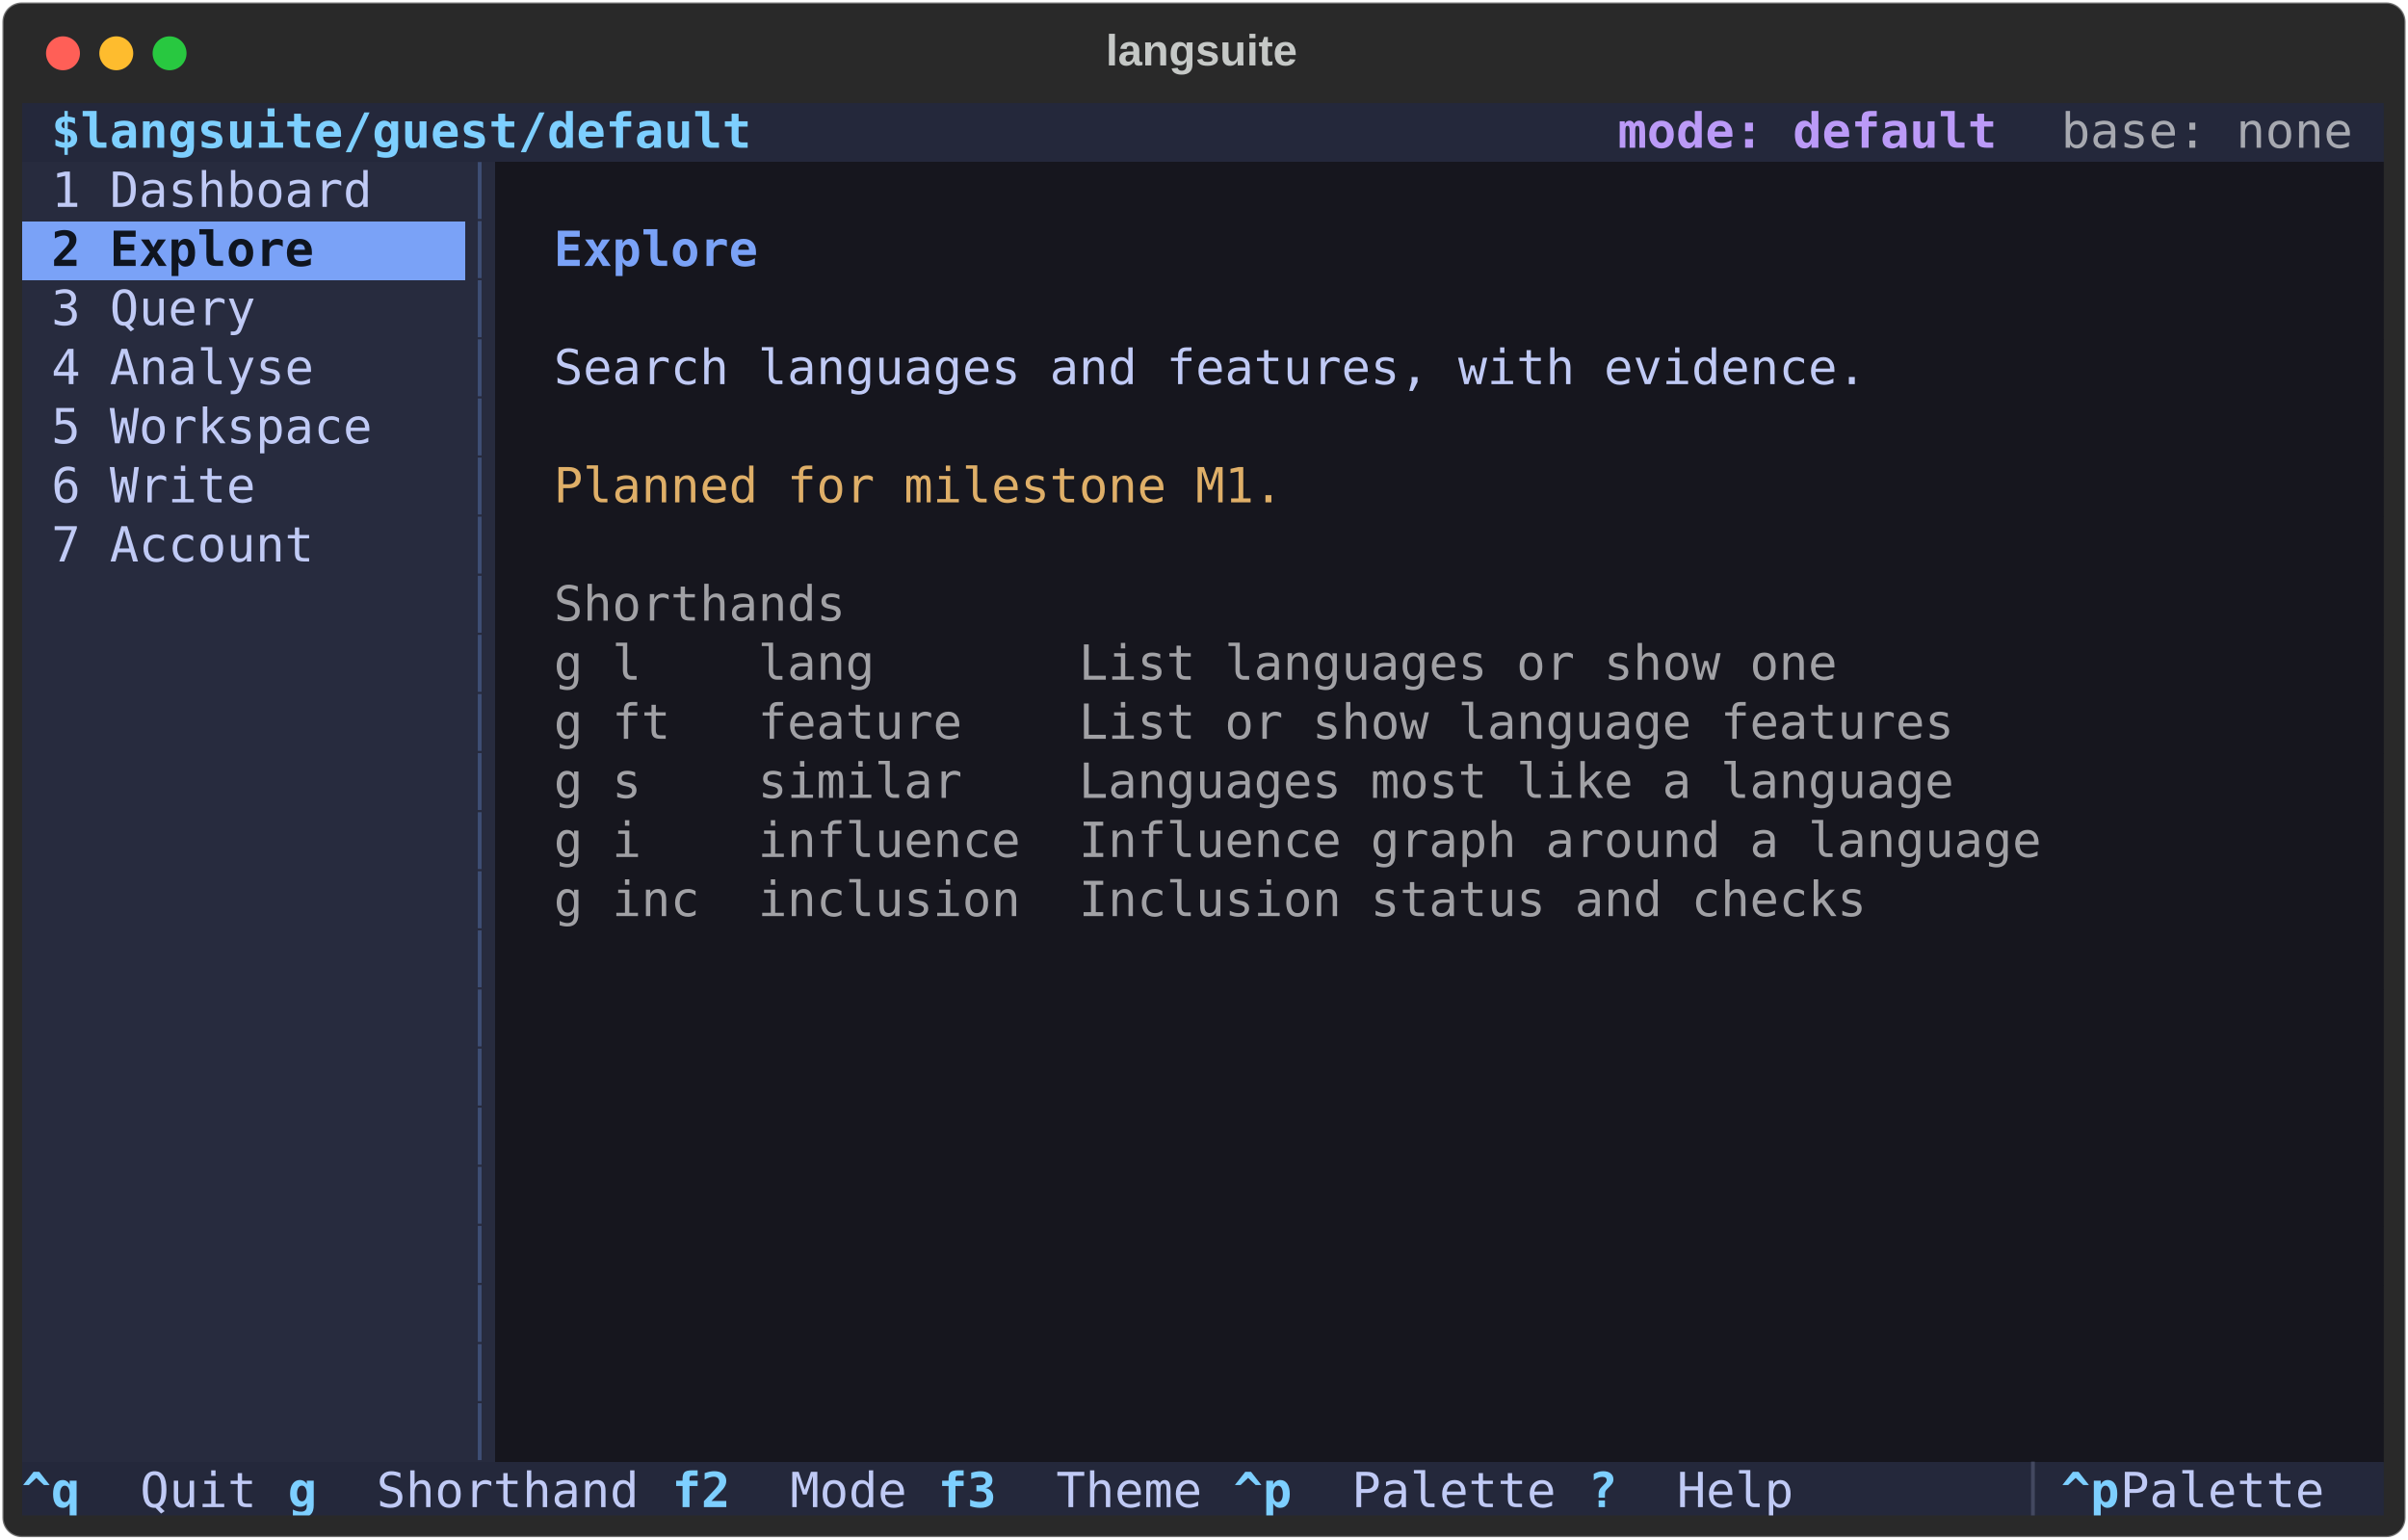
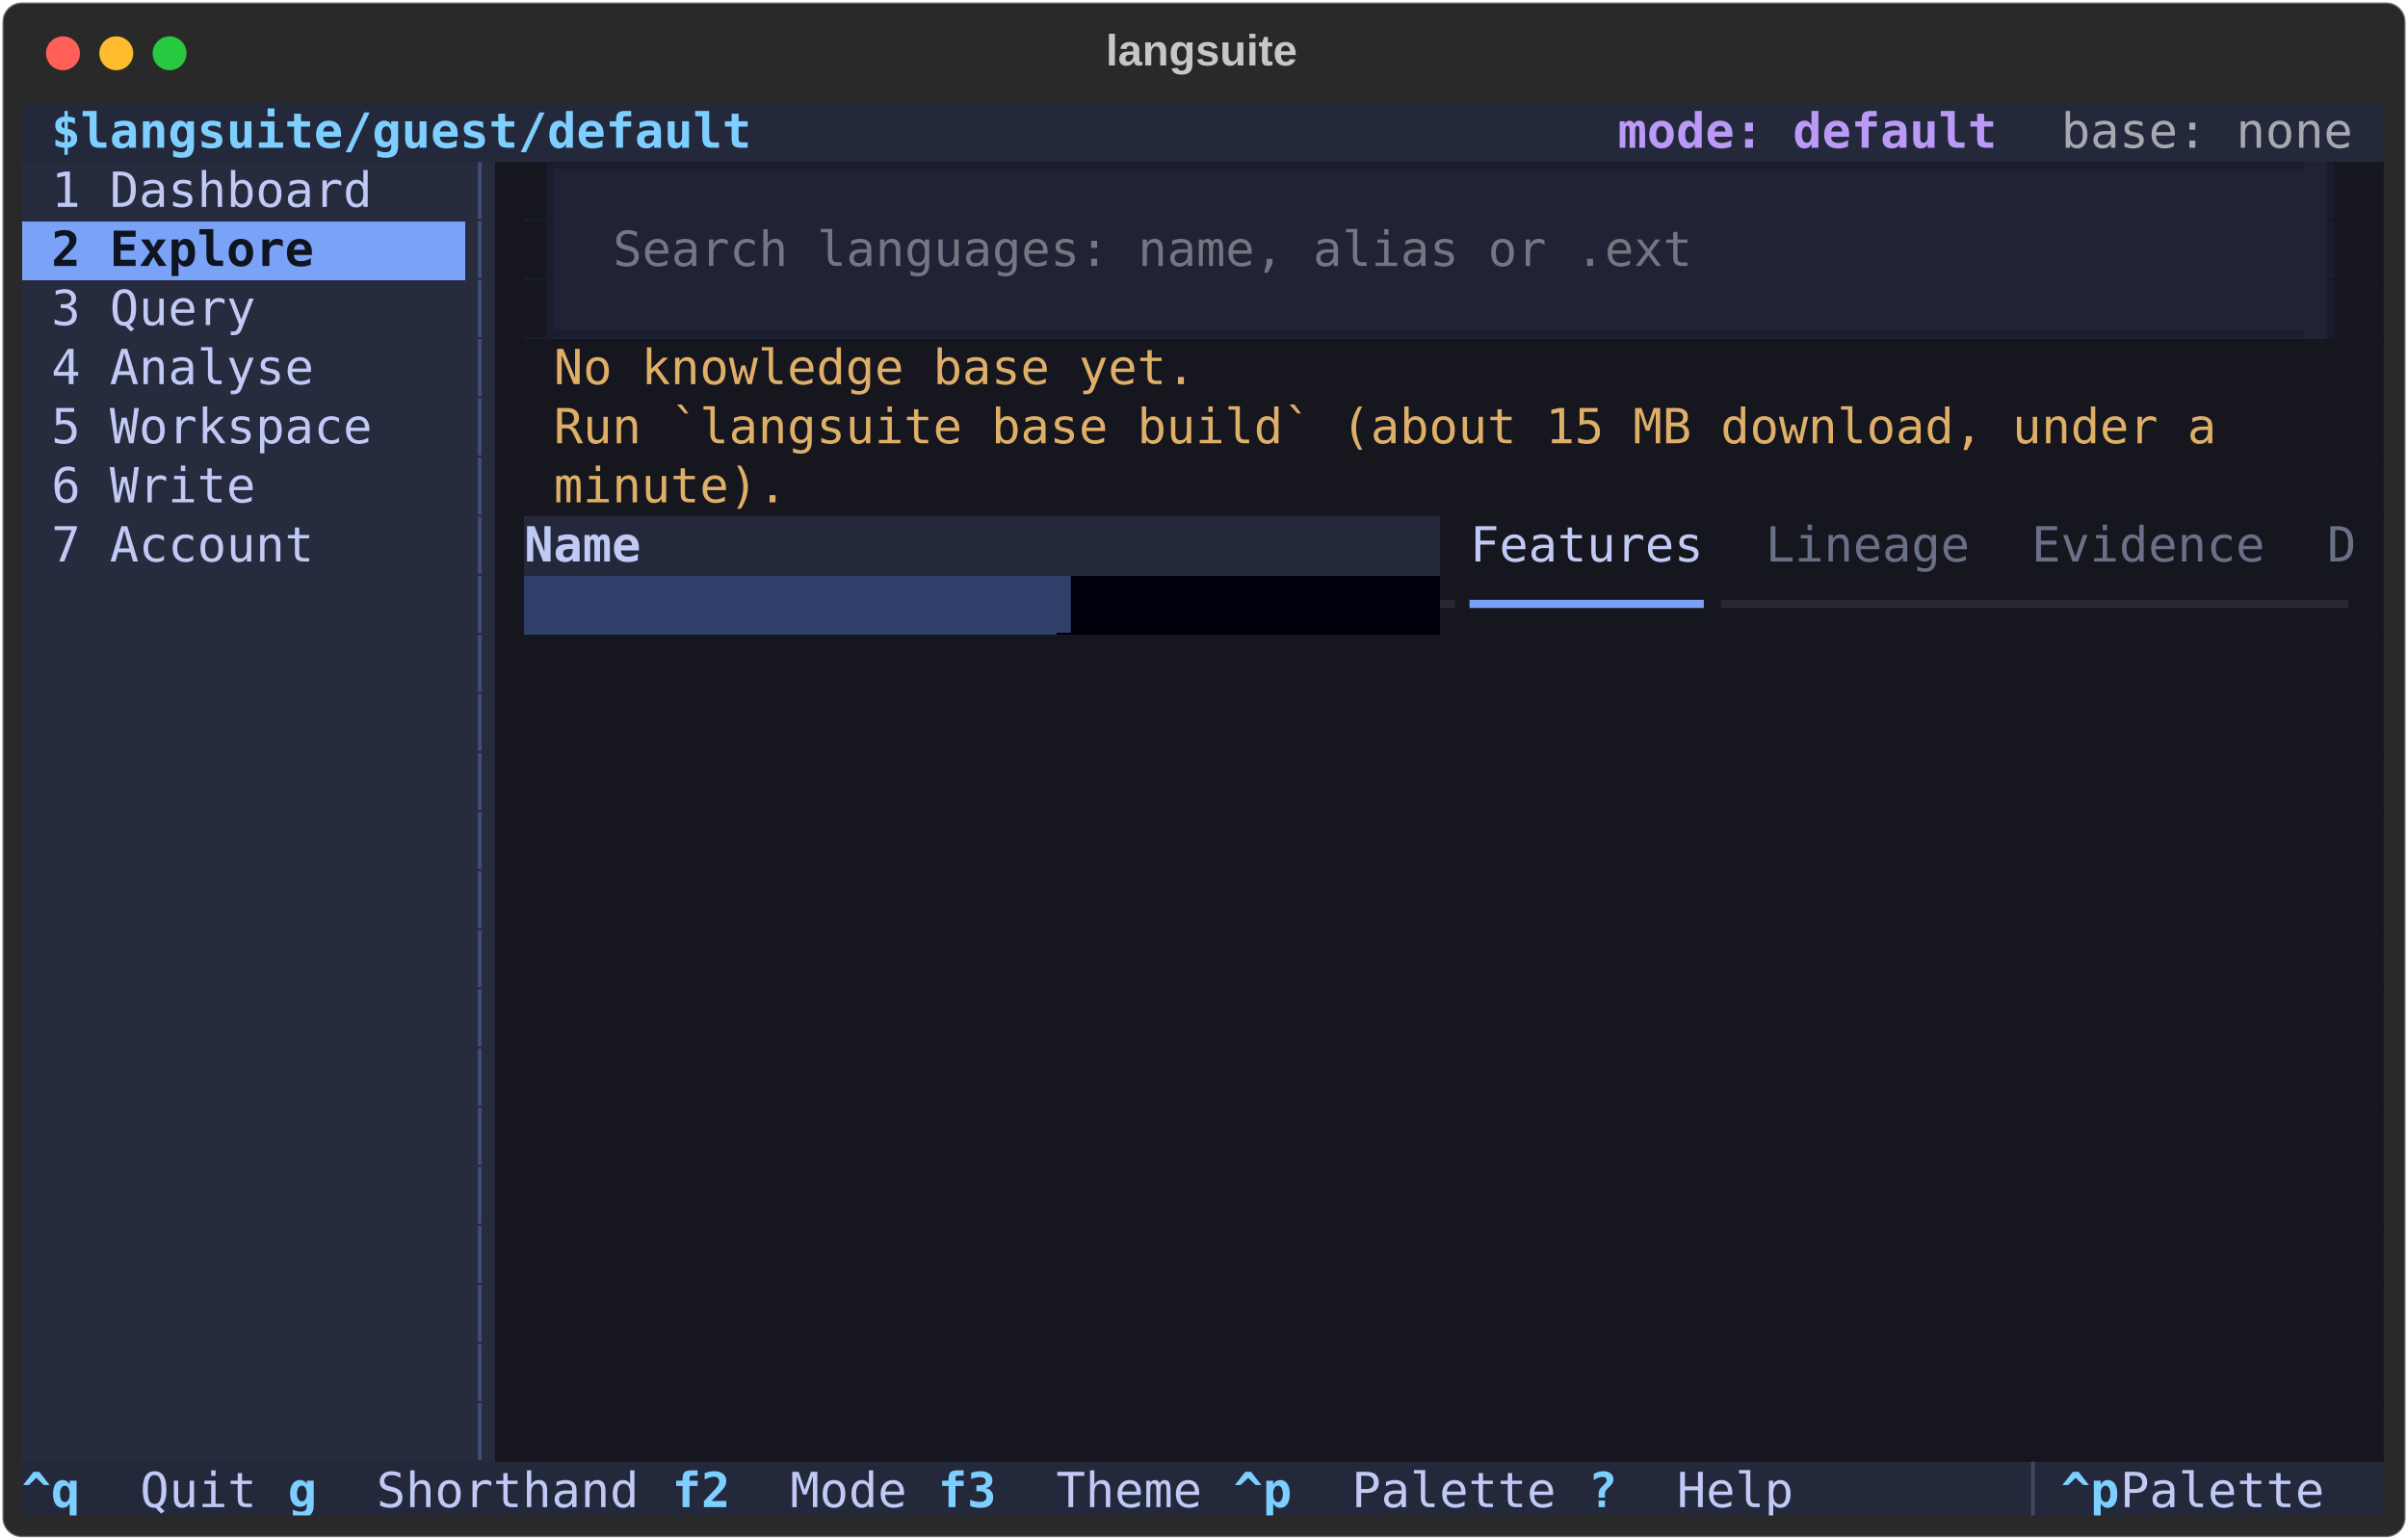
<svg xmlns="http://www.w3.org/2000/svg" class="rich-terminal" viewBox="0 0 994 635.6">
  <style>

    @font-face {
        font-family: "Fira Code";
        src: local("FiraCode-Regular"),
                url("https://cdnjs.cloudflare.com/ajax/libs/firacode/6.2.0/woff2/FiraCode-Regular.woff2") format("woff2"),
                url("https://cdnjs.cloudflare.com/ajax/libs/firacode/6.2.0/woff/FiraCode-Regular.woff") format("woff");
        font-style: normal;
        font-weight: 400;
    }
    @font-face {
        font-family: "Fira Code";
        src: local("FiraCode-Bold"),
                url("https://cdnjs.cloudflare.com/ajax/libs/firacode/6.2.0/woff2/FiraCode-Bold.woff2") format("woff2"),
                url("https://cdnjs.cloudflare.com/ajax/libs/firacode/6.2.0/woff/FiraCode-Bold.woff") format("woff");
        font-style: bold;
        font-weight: 700;
    }

    .terminal-matrix {
        font-family: Fira Code, monospace;
        font-size: 20px;
        line-height: 24.4px;
        font-variant-east-asian: full-width;
    }

    .terminal-title {
        font-size: 18px;
        font-weight: bold;
        font-family: arial;
    }

    .terminal-r1 { fill: #c5c8c6 }
.terminal-r2 { fill: #7dcfff;font-weight: bold }
.terminal-r3 { fill: #bb9af7;font-weight: bold }
.terminal-r4 { fill: #a7a9b0 }
.terminal-r5 { fill: #c0caf5 }
.terminal-r6 { fill: #3e4e74 }
- .terminal-r7 { fill: #0f1520;font-weight: bold }
- .terminal-r8 { fill: #7aa2f7;font-weight: bold }
- .terminal-r9 { fill: #dfaf68 }
- .terminal-r10 { fill: #a1a1a5 }
- .terminal-r11 { fill: #434860 }
+ .terminal-r7 { fill: #16161e }
+ .terminal-r8 { fill: #191d2f }
+ .terminal-r9 { fill: #0f1520;font-weight: bold }
+ .terminal-r10 { fill: #747681 }
+ .terminal-r11 { fill: #dfaf68 }
+ .terminal-r12 { fill: #c0caf5;font-weight: bold }
+ .terminal-r13 { fill: #6b7089 }
+ .terminal-r14 { fill: #1f2335 }
+ .terminal-r15 { fill: #30406a }
+ .terminal-r16 { fill: #272833 }
+ .terminal-r17 { fill: #7aa2f7 }
+ .terminal-r18 { fill: #434860 }
    </style>
  <defs>
    <clipPath id="terminal-clip-terminal">
      <rect x="0" y="0" width="975.0" height="584.6" />
    </clipPath>
    <clipPath id="terminal-line-0">
      <rect x="0" y="1.5" width="976" height="24.65" />
    </clipPath>
    <clipPath id="terminal-line-1">
      <rect x="0" y="25.9" width="976" height="24.65" />
    </clipPath>
    <clipPath id="terminal-line-2">
      <rect x="0" y="50.3" width="976" height="24.65" />
    </clipPath>
    <clipPath id="terminal-line-3">
      <rect x="0" y="74.7" width="976" height="24.65" />
    </clipPath>
    <clipPath id="terminal-line-4">
      <rect x="0" y="99.1" width="976" height="24.65" />
    </clipPath>
    <clipPath id="terminal-line-5">
      <rect x="0" y="123.5" width="976" height="24.65" />
    </clipPath>
    <clipPath id="terminal-line-6">
      <rect x="0" y="147.9" width="976" height="24.65" />
    </clipPath>
    <clipPath id="terminal-line-7">
      <rect x="0" y="172.3" width="976" height="24.65" />
    </clipPath>
    <clipPath id="terminal-line-8">
      <rect x="0" y="196.7" width="976" height="24.65" />
    </clipPath>
    <clipPath id="terminal-line-9">
      <rect x="0" y="221.1" width="976" height="24.65" />
    </clipPath>
    <clipPath id="terminal-line-10">
      <rect x="0" y="245.5" width="976" height="24.65" />
    </clipPath>
    <clipPath id="terminal-line-11">
      <rect x="0" y="269.9" width="976" height="24.65" />
    </clipPath>
    <clipPath id="terminal-line-12">
      <rect x="0" y="294.3" width="976" height="24.65" />
    </clipPath>
    <clipPath id="terminal-line-13">
      <rect x="0" y="318.7" width="976" height="24.65" />
    </clipPath>
    <clipPath id="terminal-line-14">
      <rect x="0" y="343.1" width="976" height="24.65" />
    </clipPath>
    <clipPath id="terminal-line-15">
      <rect x="0" y="367.5" width="976" height="24.65" />
    </clipPath>
    <clipPath id="terminal-line-16">
      <rect x="0" y="391.9" width="976" height="24.65" />
    </clipPath>
    <clipPath id="terminal-line-17">
      <rect x="0" y="416.3" width="976" height="24.65" />
    </clipPath>
    <clipPath id="terminal-line-18">
      <rect x="0" y="440.7" width="976" height="24.65" />
    </clipPath>
    <clipPath id="terminal-line-19">
      <rect x="0" y="465.1" width="976" height="24.65" />
    </clipPath>
    <clipPath id="terminal-line-20">
      <rect x="0" y="489.5" width="976" height="24.65" />
    </clipPath>
    <clipPath id="terminal-line-21">
      <rect x="0" y="513.9" width="976" height="24.65" />
    </clipPath>
    <clipPath id="terminal-line-22">
      <rect x="0" y="538.3" width="976" height="24.65" />
    </clipPath>
  </defs>
  <rect fill="#292929" stroke="rgba(255,255,255,0.35)" stroke-width="1" x="1" y="1" width="992" height="633.6" rx="8" />
  <text class="terminal-title" fill="#c5c8c6" text-anchor="middle" x="496" y="27">langsuite</text>
  <g transform="translate(26,22)">
    <circle cx="0" cy="0" r="7" fill="#ff5f57" />
    <circle cx="22" cy="0" r="7" fill="#febc2e" />
    <circle cx="44" cy="0" r="7" fill="#28c840" />
  </g>
  <g transform="translate(9, 41)" clip-path="url(#terminal-clip-terminal)">
    <rect fill="#24283b" x="0" y="1.5" width="12.2" height="24.65" shape-rendering="crispEdges" />
    <rect fill="#24283b" x="12.2" y="1.5" width="292.8" height="24.65" shape-rendering="crispEdges" />
    <rect fill="#24283b" x="305" y="1.5" width="353.8" height="24.65" shape-rendering="crispEdges" />
    <rect fill="#24283b" x="658.8" y="1.5" width="158.6" height="24.65" shape-rendering="crispEdges" />
    <rect fill="#24283b" x="817.4" y="1.5" width="24.4" height="24.65" shape-rendering="crispEdges" />
    <rect fill="#24283b" x="841.8" y="1.5" width="122" height="24.65" shape-rendering="crispEdges" />
    <rect fill="#24283b" x="963.8" y="1.5" width="12.2" height="24.65" shape-rendering="crispEdges" />
    <rect fill="#272b3e" x="0" y="25.9" width="12.2" height="24.65" shape-rendering="crispEdges" />
    <rect fill="#272b3e" x="12.2" y="25.9" width="134.2" height="24.65" shape-rendering="crispEdges" />
    <rect fill="#272b3e" x="146.4" y="25.9" width="36.6" height="24.65" shape-rendering="crispEdges" />
    <rect fill="#272b3e" x="183" y="25.9" width="12.2" height="24.65" shape-rendering="crispEdges" />
-     <rect fill="#16161e" x="195.2" y="25.9" width="780.8" height="24.65" shape-rendering="crispEdges" />
+     <rect fill="#16161e" x="195.2" y="25.9" width="12.2" height="24.65" shape-rendering="crispEdges" />
+     <rect fill="#191d2f" x="207.4" y="25.9" width="12.2" height="24.65" shape-rendering="crispEdges" />
+     <rect fill="#1f2335" x="219.6" y="25.9" width="732" height="24.65" shape-rendering="crispEdges" />
+     <rect fill="#16161e" x="951.6" y="25.9" width="12.2" height="24.65" shape-rendering="crispEdges" />
+     <rect fill="#16161e" x="963.8" y="25.9" width="12.2" height="24.65" shape-rendering="crispEdges" />
    <rect fill="#7aa2f7" x="0" y="50.3" width="12.2" height="24.65" shape-rendering="crispEdges" />
    <rect fill="#7aa2f7" x="12.2" y="50.3" width="109.8" height="24.65" shape-rendering="crispEdges" />
    <rect fill="#7aa2f7" x="122" y="50.3" width="61" height="24.65" shape-rendering="crispEdges" />
    <rect fill="#272b3e" x="183" y="50.3" width="12.2" height="24.65" shape-rendering="crispEdges" />
-     <rect fill="#16161e" x="195.2" y="50.3" width="24.4" height="24.65" shape-rendering="crispEdges" />
-     <rect fill="#16161e" x="219.6" y="50.3" width="85.4" height="24.65" shape-rendering="crispEdges" />
-     <rect fill="#16161e" x="305" y="50.3" width="671" height="24.65" shape-rendering="crispEdges" />
+     <rect fill="#16161e" x="195.2" y="50.3" width="12.2" height="24.65" shape-rendering="crispEdges" />
+     <rect fill="#191d2f" x="207.4" y="50.3" width="12.2" height="24.65" shape-rendering="crispEdges" />
+     <rect fill="#1f2335" x="219.6" y="50.3" width="24.4" height="24.65" shape-rendering="crispEdges" />
+     <rect fill="#1f2335" x="244" y="50.3" width="451.4" height="24.65" shape-rendering="crispEdges" />
+     <rect fill="#1f2335" x="695.4" y="50.3" width="231.8" height="24.65" shape-rendering="crispEdges" />
+     <rect fill="#1f2335" x="927.2" y="50.3" width="24.4" height="24.65" shape-rendering="crispEdges" />
+     <rect fill="#16161e" x="951.6" y="50.3" width="12.2" height="24.65" shape-rendering="crispEdges" />
+     <rect fill="#16161e" x="963.8" y="50.3" width="12.2" height="24.65" shape-rendering="crispEdges" />
    <rect fill="#272b3e" x="0" y="74.7" width="12.2" height="24.65" shape-rendering="crispEdges" />
    <rect fill="#272b3e" x="12.2" y="74.7" width="85.4" height="24.65" shape-rendering="crispEdges" />
    <rect fill="#272b3e" x="97.6" y="74.7" width="85.4" height="24.65" shape-rendering="crispEdges" />
    <rect fill="#272b3e" x="183" y="74.7" width="12.2" height="24.65" shape-rendering="crispEdges" />
-     <rect fill="#16161e" x="195.2" y="74.7" width="780.8" height="24.65" shape-rendering="crispEdges" />
+     <rect fill="#16161e" x="195.2" y="74.7" width="12.2" height="24.65" shape-rendering="crispEdges" />
+     <rect fill="#191d2f" x="207.4" y="74.7" width="12.2" height="24.65" shape-rendering="crispEdges" />
+     <rect fill="#1f2335" x="219.6" y="74.7" width="732" height="24.65" shape-rendering="crispEdges" />
+     <rect fill="#16161e" x="951.6" y="74.7" width="12.2" height="24.65" shape-rendering="crispEdges" />
+     <rect fill="#16161e" x="963.8" y="74.7" width="12.2" height="24.65" shape-rendering="crispEdges" />
    <rect fill="#272b3e" x="0" y="99.1" width="12.2" height="24.65" shape-rendering="crispEdges" />
    <rect fill="#272b3e" x="12.2" y="99.1" width="109.8" height="24.65" shape-rendering="crispEdges" />
    <rect fill="#272b3e" x="122" y="99.1" width="61" height="24.65" shape-rendering="crispEdges" />
    <rect fill="#272b3e" x="183" y="99.1" width="12.2" height="24.65" shape-rendering="crispEdges" />
    <rect fill="#16161e" x="195.2" y="99.1" width="24.4" height="24.65" shape-rendering="crispEdges" />
-     <rect fill="#16161e" x="219.6" y="99.1" width="549" height="24.65" shape-rendering="crispEdges" />
-     <rect fill="#16161e" x="768.6" y="99.1" width="207.4" height="24.65" shape-rendering="crispEdges" />
+     <rect fill="#16161e" x="219.6" y="99.1" width="268.4" height="24.65" shape-rendering="crispEdges" />
+     <rect fill="#16161e" x="488" y="99.1" width="488" height="24.65" shape-rendering="crispEdges" />
    <rect fill="#272b3e" x="0" y="123.5" width="12.2" height="24.65" shape-rendering="crispEdges" />
    <rect fill="#272b3e" x="12.2" y="123.5" width="134.2" height="24.65" shape-rendering="crispEdges" />
    <rect fill="#272b3e" x="146.4" y="123.5" width="36.6" height="24.65" shape-rendering="crispEdges" />
    <rect fill="#272b3e" x="183" y="123.5" width="12.2" height="24.65" shape-rendering="crispEdges" />
-     <rect fill="#16161e" x="195.2" y="123.5" width="780.8" height="24.65" shape-rendering="crispEdges" />
+     <rect fill="#16161e" x="195.2" y="123.5" width="24.4" height="24.65" shape-rendering="crispEdges" />
+     <rect fill="#16161e" x="219.6" y="123.5" width="695.4" height="24.65" shape-rendering="crispEdges" />
+     <rect fill="#16161e" x="915" y="123.5" width="61" height="24.65" shape-rendering="crispEdges" />
    <rect fill="#272b3e" x="0" y="147.9" width="12.2" height="24.65" shape-rendering="crispEdges" />
    <rect fill="#272b3e" x="12.2" y="147.9" width="85.4" height="24.65" shape-rendering="crispEdges" />
    <rect fill="#272b3e" x="97.6" y="147.9" width="85.4" height="24.65" shape-rendering="crispEdges" />
    <rect fill="#272b3e" x="183" y="147.9" width="12.2" height="24.65" shape-rendering="crispEdges" />
    <rect fill="#16161e" x="195.2" y="147.9" width="24.4" height="24.65" shape-rendering="crispEdges" />
-     <rect fill="#16161e" x="219.6" y="147.9" width="305" height="24.65" shape-rendering="crispEdges" />
-     <rect fill="#16161e" x="524.6" y="147.9" width="451.4" height="24.65" shape-rendering="crispEdges" />
+     <rect fill="#16161e" x="219.6" y="147.9" width="97.6" height="24.65" shape-rendering="crispEdges" />
+     <rect fill="#16161e" x="317.2" y="147.9" width="658.8" height="24.65" shape-rendering="crispEdges" />
    <rect fill="#272b3e" x="0" y="172.3" width="12.2" height="24.65" shape-rendering="crispEdges" />
    <rect fill="#272b3e" x="12.2" y="172.3" width="109.8" height="24.65" shape-rendering="crispEdges" />
    <rect fill="#272b3e" x="122" y="172.3" width="61" height="24.65" shape-rendering="crispEdges" />
    <rect fill="#272b3e" x="183" y="172.3" width="12.2" height="24.65" shape-rendering="crispEdges" />
-     <rect fill="#16161e" x="195.2" y="172.3" width="780.8" height="24.65" shape-rendering="crispEdges" />
+     <rect fill="#16161e" x="195.2" y="172.3" width="12.2" height="24.65" shape-rendering="crispEdges" />
+     <rect fill="#24283b" x="207.4" y="172.3" width="378.2" height="24.65" shape-rendering="crispEdges" />
+     <rect fill="#16161e" x="585.6" y="172.3" width="12.2" height="24.65" shape-rendering="crispEdges" />
+     <rect fill="#16161e" x="597.8" y="172.3" width="97.6" height="24.65" shape-rendering="crispEdges" />
+     <rect fill="#16161e" x="695.4" y="172.3" width="24.4" height="24.65" shape-rendering="crispEdges" />
+     <rect fill="#16161e" x="719.8" y="172.3" width="85.4" height="24.65" shape-rendering="crispEdges" />
+     <rect fill="#16161e" x="805.2" y="172.3" width="24.4" height="24.65" shape-rendering="crispEdges" />
+     <rect fill="#16161e" x="829.6" y="172.3" width="97.6" height="24.65" shape-rendering="crispEdges" />
+     <rect fill="#16161e" x="927.2" y="172.3" width="24.4" height="24.65" shape-rendering="crispEdges" />
+     <rect fill="#16161e" x="951.6" y="172.3" width="12.2" height="24.65" shape-rendering="crispEdges" />
+     <rect fill="#16161e" x="963.8" y="172.3" width="12.2" height="24.65" shape-rendering="crispEdges" />
    <rect fill="#272b3e" x="0" y="196.7" width="183" height="24.65" shape-rendering="crispEdges" />
    <rect fill="#272b3e" x="183" y="196.7" width="12.2" height="24.65" shape-rendering="crispEdges" />
-     <rect fill="#16161e" x="195.2" y="196.7" width="24.4" height="24.65" shape-rendering="crispEdges" />
-     <rect fill="#16161e" x="219.6" y="196.7" width="122" height="24.65" shape-rendering="crispEdges" />
-     <rect fill="#16161e" x="341.6" y="196.7" width="634.4" height="24.65" shape-rendering="crispEdges" />
+     <rect fill="#16161e" x="195.2" y="196.7" width="12.2" height="24.65" shape-rendering="crispEdges" />
+     <rect fill="#30406a" x="207.4" y="196.7" width="219.6" height="24.65" shape-rendering="crispEdges" />
+     <rect fill="#00000d" x="427" y="196.7" width="12.2" height="24.65" shape-rendering="crispEdges" />
+     <rect fill="#00000d" x="439.2" y="196.7" width="146.4" height="24.65" shape-rendering="crispEdges" />
+     <rect fill="#16161e" x="585.6" y="196.7" width="12.2" height="24.65" shape-rendering="crispEdges" />
+     <rect fill="#16161e" x="597.8" y="196.7" width="97.6" height="24.65" shape-rendering="crispEdges" />
+     <rect fill="#16161e" x="695.4" y="196.7" width="268.4" height="24.65" shape-rendering="crispEdges" />
+     <rect fill="#16161e" x="963.8" y="196.7" width="12.2" height="24.65" shape-rendering="crispEdges" />
    <rect fill="#272b3e" x="0" y="221.1" width="183" height="24.65" shape-rendering="crispEdges" />
    <rect fill="#272b3e" x="183" y="221.1" width="12.2" height="24.65" shape-rendering="crispEdges" />
-     <rect fill="#16161e" x="195.2" y="221.1" width="24.4" height="24.65" shape-rendering="crispEdges" />
-     <rect fill="#16161e" x="219.6" y="221.1" width="561.2" height="24.65" shape-rendering="crispEdges" />
-     <rect fill="#16161e" x="780.8" y="221.1" width="195.2" height="24.65" shape-rendering="crispEdges" />
+     <rect fill="#16161e" x="195.2" y="221.1" width="402.6" height="24.65" shape-rendering="crispEdges" />
+     <rect fill="#16161e" x="597.8" y="221.1" width="0" height="24.65" shape-rendering="crispEdges" />
+     <rect fill="#16161e" x="597.8" y="221.1" width="378.2" height="24.65" shape-rendering="crispEdges" />
    <rect fill="#272b3e" x="0" y="245.5" width="183" height="24.65" shape-rendering="crispEdges" />
    <rect fill="#272b3e" x="183" y="245.5" width="12.2" height="24.65" shape-rendering="crispEdges" />
-     <rect fill="#16161e" x="195.2" y="245.5" width="24.4" height="24.65" shape-rendering="crispEdges" />
-     <rect fill="#16161e" x="219.6" y="245.5" width="610" height="24.65" shape-rendering="crispEdges" />
-     <rect fill="#16161e" x="829.6" y="245.5" width="146.4" height="24.65" shape-rendering="crispEdges" />
+     <rect fill="#16161e" x="195.2" y="245.5" width="780.8" height="24.65" shape-rendering="crispEdges" />
    <rect fill="#272b3e" x="0" y="269.9" width="183" height="24.65" shape-rendering="crispEdges" />
    <rect fill="#272b3e" x="183" y="269.9" width="12.2" height="24.65" shape-rendering="crispEdges" />
-     <rect fill="#16161e" x="195.2" y="269.9" width="24.4" height="24.65" shape-rendering="crispEdges" />
-     <rect fill="#16161e" x="219.6" y="269.9" width="610" height="24.65" shape-rendering="crispEdges" />
-     <rect fill="#16161e" x="829.6" y="269.9" width="146.4" height="24.65" shape-rendering="crispEdges" />
+     <rect fill="#16161e" x="195.2" y="269.9" width="780.8" height="24.65" shape-rendering="crispEdges" />
    <rect fill="#272b3e" x="0" y="294.3" width="183" height="24.65" shape-rendering="crispEdges" />
    <rect fill="#272b3e" x="183" y="294.3" width="12.2" height="24.65" shape-rendering="crispEdges" />
-     <rect fill="#16161e" x="195.2" y="294.3" width="24.4" height="24.65" shape-rendering="crispEdges" />
-     <rect fill="#16161e" x="219.6" y="294.3" width="646.6" height="24.65" shape-rendering="crispEdges" />
-     <rect fill="#16161e" x="866.2" y="294.3" width="109.8" height="24.65" shape-rendering="crispEdges" />
+     <rect fill="#16161e" x="195.2" y="294.3" width="780.8" height="24.65" shape-rendering="crispEdges" />
    <rect fill="#272b3e" x="0" y="318.7" width="183" height="24.65" shape-rendering="crispEdges" />
    <rect fill="#272b3e" x="183" y="318.7" width="12.2" height="24.65" shape-rendering="crispEdges" />
-     <rect fill="#16161e" x="195.2" y="318.7" width="24.4" height="24.65" shape-rendering="crispEdges" />
-     <rect fill="#16161e" x="219.6" y="318.7" width="573.4" height="24.65" shape-rendering="crispEdges" />
-     <rect fill="#16161e" x="793" y="318.7" width="183" height="24.65" shape-rendering="crispEdges" />
+     <rect fill="#16161e" x="195.2" y="318.7" width="780.8" height="24.65" shape-rendering="crispEdges" />
    <rect fill="#272b3e" x="0" y="343.1" width="183" height="24.65" shape-rendering="crispEdges" />
    <rect fill="#272b3e" x="183" y="343.1" width="12.2" height="24.65" shape-rendering="crispEdges" />
    <rect fill="#16161e" x="195.2" y="343.1" width="780.8" height="24.65" shape-rendering="crispEdges" />
    <rect fill="#272b3e" x="0" y="367.5" width="183" height="24.65" shape-rendering="crispEdges" />
    <rect fill="#272b3e" x="183" y="367.5" width="12.2" height="24.65" shape-rendering="crispEdges" />
    <rect fill="#16161e" x="195.2" y="367.5" width="780.8" height="24.65" shape-rendering="crispEdges" />
    <rect fill="#272b3e" x="0" y="391.9" width="183" height="24.65" shape-rendering="crispEdges" />
    <rect fill="#272b3e" x="183" y="391.9" width="12.2" height="24.65" shape-rendering="crispEdges" />
    <rect fill="#16161e" x="195.2" y="391.9" width="780.8" height="24.65" shape-rendering="crispEdges" />
    <rect fill="#272b3e" x="0" y="416.3" width="183" height="24.65" shape-rendering="crispEdges" />
    <rect fill="#272b3e" x="183" y="416.3" width="12.2" height="24.65" shape-rendering="crispEdges" />
    <rect fill="#16161e" x="195.2" y="416.3" width="780.8" height="24.65" shape-rendering="crispEdges" />
    <rect fill="#272b3e" x="0" y="440.7" width="183" height="24.65" shape-rendering="crispEdges" />
    <rect fill="#272b3e" x="183" y="440.7" width="12.2" height="24.65" shape-rendering="crispEdges" />
    <rect fill="#16161e" x="195.2" y="440.7" width="780.8" height="24.65" shape-rendering="crispEdges" />
    <rect fill="#272b3e" x="0" y="465.1" width="183" height="24.65" shape-rendering="crispEdges" />
    <rect fill="#272b3e" x="183" y="465.1" width="12.2" height="24.65" shape-rendering="crispEdges" />
    <rect fill="#16161e" x="195.2" y="465.1" width="780.8" height="24.65" shape-rendering="crispEdges" />
    <rect fill="#272b3e" x="0" y="489.5" width="183" height="24.65" shape-rendering="crispEdges" />
    <rect fill="#272b3e" x="183" y="489.5" width="12.2" height="24.65" shape-rendering="crispEdges" />
    <rect fill="#16161e" x="195.2" y="489.5" width="780.8" height="24.65" shape-rendering="crispEdges" />
    <rect fill="#272b3e" x="0" y="513.9" width="183" height="24.65" shape-rendering="crispEdges" />
    <rect fill="#272b3e" x="183" y="513.9" width="12.2" height="24.65" shape-rendering="crispEdges" />
    <rect fill="#16161e" x="195.2" y="513.9" width="780.8" height="24.65" shape-rendering="crispEdges" />
    <rect fill="#272b3e" x="0" y="538.3" width="183" height="24.65" shape-rendering="crispEdges" />
    <rect fill="#272b3e" x="183" y="538.3" width="12.2" height="24.65" shape-rendering="crispEdges" />
    <rect fill="#16161e" x="195.2" y="538.3" width="780.8" height="24.65" shape-rendering="crispEdges" />
    <rect fill="#24283b" x="0" y="562.7" width="48.8" height="24.65" shape-rendering="crispEdges" />
    <rect fill="#24283b" x="48.8" y="562.7" width="61" height="24.65" shape-rendering="crispEdges" />
    <rect fill="#24283b" x="109.8" y="562.7" width="36.6" height="24.65" shape-rendering="crispEdges" />
    <rect fill="#24283b" x="146.4" y="562.7" width="122" height="24.65" shape-rendering="crispEdges" />
    <rect fill="#24283b" x="268.4" y="562.7" width="48.8" height="24.65" shape-rendering="crispEdges" />
    <rect fill="#24283b" x="317.2" y="562.7" width="61" height="24.65" shape-rendering="crispEdges" />
    <rect fill="#24283b" x="378.2" y="562.7" width="48.8" height="24.65" shape-rendering="crispEdges" />
    <rect fill="#24283b" x="427" y="562.7" width="73.2" height="24.65" shape-rendering="crispEdges" />
    <rect fill="#24283b" x="500.2" y="562.7" width="48.8" height="24.65" shape-rendering="crispEdges" />
    <rect fill="#24283b" x="549" y="562.7" width="97.6" height="24.65" shape-rendering="crispEdges" />
    <rect fill="#24283b" x="646.6" y="562.7" width="36.6" height="24.65" shape-rendering="crispEdges" />
    <rect fill="#24283b" x="683.2" y="562.7" width="61" height="24.65" shape-rendering="crispEdges" />
    <rect fill="#24283b" x="744.2" y="562.7" width="85.4" height="24.65" shape-rendering="crispEdges" />
    <rect fill="#24283b" x="829.6" y="562.7" width="12.2" height="24.65" shape-rendering="crispEdges" />
    <rect fill="#24283b" x="841.8" y="562.7" width="24.4" height="24.65" shape-rendering="crispEdges" />
    <rect fill="#24283b" x="866.2" y="562.7" width="97.6" height="24.65" shape-rendering="crispEdges" />
    <rect fill="#24283b" x="963.8" y="562.7" width="12.2" height="24.65" shape-rendering="crispEdges" />
    <g class="terminal-matrix">
      <text class="terminal-r2" x="12.2" y="20" textLength="292.8" clip-path="url(#terminal-line-0)">$langsuite/guest/default</text>
      <text class="terminal-r3" x="658.8" y="20" textLength="158.6" clip-path="url(#terminal-line-0)">mode: default</text>
      <text class="terminal-r4" x="841.8" y="20" textLength="122" clip-path="url(#terminal-line-0)">base: none</text>
      <text class="terminal-r1" x="976" y="20" textLength="12.2" clip-path="url(#terminal-line-0)">
</text>
      <text class="terminal-r5" x="12.2" y="44.4" textLength="134.2" clip-path="url(#terminal-line-1)">1 Dashboard</text>
      <text class="terminal-r6" x="183" y="44.4" textLength="12.2" clip-path="url(#terminal-line-1)">│</text>
+       <text class="terminal-r7" x="207.4" y="44.4" textLength="12.2" clip-path="url(#terminal-line-1)">▊</text>
+       <text class="terminal-r8" x="219.6" y="44.4" textLength="732" clip-path="url(#terminal-line-1)">▔▔▔▔▔▔▔▔▔▔▔▔▔▔▔▔▔▔▔▔▔▔▔▔▔▔▔▔▔▔▔▔▔▔▔▔▔▔▔▔▔▔▔▔▔▔▔▔▔▔▔▔▔▔▔▔▔▔▔▔</text>
+       <text class="terminal-r8" x="951.6" y="44.4" textLength="12.2" clip-path="url(#terminal-line-1)">▎</text>
      <text class="terminal-r1" x="976" y="44.4" textLength="12.2" clip-path="url(#terminal-line-1)">
</text>
-       <text class="terminal-r7" x="12.2" y="68.8" textLength="109.8" clip-path="url(#terminal-line-2)">2 Explore</text>
+       <text class="terminal-r9" x="12.2" y="68.8" textLength="109.8" clip-path="url(#terminal-line-2)">2 Explore</text>
      <text class="terminal-r6" x="183" y="68.8" textLength="12.2" clip-path="url(#terminal-line-2)">│</text>
-       <text class="terminal-r8" x="219.6" y="68.8" textLength="85.4" clip-path="url(#terminal-line-2)">Explore</text>
+       <text class="terminal-r7" x="207.4" y="68.8" textLength="12.2" clip-path="url(#terminal-line-2)">▊</text>
+       <text class="terminal-r10" x="244" y="68.8" textLength="451.4" clip-path="url(#terminal-line-2)">Search languages: name, alias or .ext</text>
+       <text class="terminal-r8" x="951.6" y="68.8" textLength="12.2" clip-path="url(#terminal-line-2)">▎</text>
      <text class="terminal-r1" x="976" y="68.8" textLength="12.2" clip-path="url(#terminal-line-2)">
</text>
      <text class="terminal-r5" x="12.2" y="93.2" textLength="85.4" clip-path="url(#terminal-line-3)">3 Query</text>
      <text class="terminal-r6" x="183" y="93.2" textLength="12.2" clip-path="url(#terminal-line-3)">│</text>
+       <text class="terminal-r7" x="207.4" y="93.2" textLength="12.2" clip-path="url(#terminal-line-3)">▊</text>
+       <text class="terminal-r8" x="219.6" y="93.2" textLength="732" clip-path="url(#terminal-line-3)">▁▁▁▁▁▁▁▁▁▁▁▁▁▁▁▁▁▁▁▁▁▁▁▁▁▁▁▁▁▁▁▁▁▁▁▁▁▁▁▁▁▁▁▁▁▁▁▁▁▁▁▁▁▁▁▁▁▁▁▁</text>
+       <text class="terminal-r8" x="951.6" y="93.2" textLength="12.2" clip-path="url(#terminal-line-3)">▎</text>
      <text class="terminal-r1" x="976" y="93.2" textLength="12.2" clip-path="url(#terminal-line-3)">
</text>
      <text class="terminal-r5" x="12.2" y="117.6" textLength="109.8" clip-path="url(#terminal-line-4)">4 Analyse</text>
      <text class="terminal-r6" x="183" y="117.6" textLength="12.2" clip-path="url(#terminal-line-4)">│</text>
-       <text class="terminal-r5" x="219.6" y="117.6" textLength="549" clip-path="url(#terminal-line-4)">Search languages and features, with evidence.</text>
+       <text class="terminal-r11" x="219.6" y="117.6" textLength="268.4" clip-path="url(#terminal-line-4)">No knowledge base yet.</text>
      <text class="terminal-r1" x="976" y="117.6" textLength="12.2" clip-path="url(#terminal-line-4)">
</text>
      <text class="terminal-r5" x="12.2" y="142" textLength="134.2" clip-path="url(#terminal-line-5)">5 Workspace</text>
      <text class="terminal-r6" x="183" y="142" textLength="12.2" clip-path="url(#terminal-line-5)">│</text>
+       <text class="terminal-r11" x="219.6" y="142" textLength="695.4" clip-path="url(#terminal-line-5)">Run `langsuite base build` (about 15 MB download, under a</text>
      <text class="terminal-r1" x="976" y="142" textLength="12.2" clip-path="url(#terminal-line-5)">
</text>
      <text class="terminal-r5" x="12.2" y="166.4" textLength="85.4" clip-path="url(#terminal-line-6)">6 Write</text>
      <text class="terminal-r6" x="183" y="166.4" textLength="12.2" clip-path="url(#terminal-line-6)">│</text>
-       <text class="terminal-r9" x="219.6" y="166.4" textLength="305" clip-path="url(#terminal-line-6)">Planned for milestone M1.</text>
+       <text class="terminal-r11" x="219.6" y="166.4" textLength="97.6" clip-path="url(#terminal-line-6)">minute).</text>
      <text class="terminal-r1" x="976" y="166.4" textLength="12.2" clip-path="url(#terminal-line-6)">
</text>
      <text class="terminal-r5" x="12.2" y="190.8" textLength="109.8" clip-path="url(#terminal-line-7)">7 Account</text>
      <text class="terminal-r6" x="183" y="190.8" textLength="12.2" clip-path="url(#terminal-line-7)">│</text>
+       <text class="terminal-r12" x="207.4" y="190.8" textLength="378.2" clip-path="url(#terminal-line-7)"> Name                          </text>
+       <text class="terminal-r5" x="597.8" y="190.8" textLength="97.6" clip-path="url(#terminal-line-7)">Features</text>
+       <text class="terminal-r13" x="719.8" y="190.8" textLength="85.4" clip-path="url(#terminal-line-7)">Lineage</text>
+       <text class="terminal-r13" x="829.6" y="190.8" textLength="97.6" clip-path="url(#terminal-line-7)">Evidence</text>
+       <text class="terminal-r13" x="951.6" y="190.8" textLength="12.2" clip-path="url(#terminal-line-7)">D</text>
      <text class="terminal-r1" x="976" y="190.8" textLength="12.2" clip-path="url(#terminal-line-7)">
</text>
      <text class="terminal-r6" x="183" y="215.2" textLength="12.2" clip-path="url(#terminal-line-8)">│</text>
-       <text class="terminal-r10" x="219.6" y="215.2" textLength="122" clip-path="url(#terminal-line-8)">Shorthands</text>
+       <text class="terminal-r15" x="427" y="215.2" textLength="12.2" clip-path="url(#terminal-line-8)">▌</text>
+       <text class="terminal-r16" x="585.6" y="215.2" textLength="12.2" clip-path="url(#terminal-line-8)">╸</text>
+       <text class="terminal-r17" x="597.8" y="215.2" textLength="97.6" clip-path="url(#terminal-line-8)">━━━━━━━━</text>
+       <text class="terminal-r16" x="695.4" y="215.2" textLength="268.4" clip-path="url(#terminal-line-8)">╺━━━━━━━━━━━━━━━━━━━━━</text>
      <text class="terminal-r1" x="976" y="215.2" textLength="12.2" clip-path="url(#terminal-line-8)">
</text>
      <text class="terminal-r6" x="183" y="239.6" textLength="12.2" clip-path="url(#terminal-line-9)">│</text>
-       <text class="terminal-r10" x="219.6" y="239.6" textLength="561.2" clip-path="url(#terminal-line-9)">  g l    lang       List languages or show one</text>
      <text class="terminal-r1" x="976" y="239.6" textLength="12.2" clip-path="url(#terminal-line-9)">
</text>
      <text class="terminal-r6" x="183" y="264" textLength="12.2" clip-path="url(#terminal-line-10)">│</text>
-       <text class="terminal-r10" x="219.6" y="264" textLength="610" clip-path="url(#terminal-line-10)">  g ft   feature    List or show language features</text>
      <text class="terminal-r1" x="976" y="264" textLength="12.2" clip-path="url(#terminal-line-10)">
</text>
      <text class="terminal-r6" x="183" y="288.4" textLength="12.2" clip-path="url(#terminal-line-11)">│</text>
-       <text class="terminal-r10" x="219.6" y="288.4" textLength="610" clip-path="url(#terminal-line-11)">  g s    similar    Languages most like a language</text>
      <text class="terminal-r1" x="976" y="288.4" textLength="12.2" clip-path="url(#terminal-line-11)">
</text>
      <text class="terminal-r6" x="183" y="312.8" textLength="12.2" clip-path="url(#terminal-line-12)">│</text>
-       <text class="terminal-r10" x="219.6" y="312.8" textLength="646.6" clip-path="url(#terminal-line-12)">  g i    influence  Influence graph around a language</text>
      <text class="terminal-r1" x="976" y="312.8" textLength="12.2" clip-path="url(#terminal-line-12)">
</text>
      <text class="terminal-r6" x="183" y="337.2" textLength="12.2" clip-path="url(#terminal-line-13)">│</text>
-       <text class="terminal-r10" x="219.6" y="337.2" textLength="573.4" clip-path="url(#terminal-line-13)">  g inc  inclusion  Inclusion status and checks</text>
      <text class="terminal-r1" x="976" y="337.2" textLength="12.2" clip-path="url(#terminal-line-13)">
</text>
      <text class="terminal-r6" x="183" y="361.6" textLength="12.2" clip-path="url(#terminal-line-14)">│</text>
      <text class="terminal-r1" x="976" y="361.6" textLength="12.2" clip-path="url(#terminal-line-14)">
</text>
      <text class="terminal-r6" x="183" y="386" textLength="12.2" clip-path="url(#terminal-line-15)">│</text>
      <text class="terminal-r1" x="976" y="386" textLength="12.2" clip-path="url(#terminal-line-15)">
</text>
      <text class="terminal-r6" x="183" y="410.4" textLength="12.2" clip-path="url(#terminal-line-16)">│</text>
      <text class="terminal-r1" x="976" y="410.4" textLength="12.2" clip-path="url(#terminal-line-16)">
</text>
      <text class="terminal-r6" x="183" y="434.8" textLength="12.2" clip-path="url(#terminal-line-17)">│</text>
      <text class="terminal-r1" x="976" y="434.8" textLength="12.2" clip-path="url(#terminal-line-17)">
</text>
      <text class="terminal-r6" x="183" y="459.2" textLength="12.2" clip-path="url(#terminal-line-18)">│</text>
      <text class="terminal-r1" x="976" y="459.2" textLength="12.2" clip-path="url(#terminal-line-18)">
</text>
      <text class="terminal-r6" x="183" y="483.6" textLength="12.2" clip-path="url(#terminal-line-19)">│</text>
      <text class="terminal-r1" x="976" y="483.6" textLength="12.2" clip-path="url(#terminal-line-19)">
</text>
      <text class="terminal-r6" x="183" y="508" textLength="12.2" clip-path="url(#terminal-line-20)">│</text>
      <text class="terminal-r1" x="976" y="508" textLength="12.2" clip-path="url(#terminal-line-20)">
</text>
      <text class="terminal-r6" x="183" y="532.4" textLength="12.2" clip-path="url(#terminal-line-21)">│</text>
      <text class="terminal-r1" x="976" y="532.4" textLength="12.2" clip-path="url(#terminal-line-21)">
</text>
      <text class="terminal-r6" x="183" y="556.8" textLength="12.2" clip-path="url(#terminal-line-22)">│</text>
      <text class="terminal-r1" x="976" y="556.8" textLength="12.2" clip-path="url(#terminal-line-22)">
</text>
      <text class="terminal-r2" x="0" y="581.2" textLength="48.8" clip-path="url(#terminal-line-23)"> ^q </text>
      <text class="terminal-r5" x="48.8" y="581.2" textLength="61" clip-path="url(#terminal-line-23)">Quit </text>
      <text class="terminal-r2" x="109.8" y="581.2" textLength="36.6" clip-path="url(#terminal-line-23)"> g </text>
      <text class="terminal-r5" x="146.4" y="581.2" textLength="122" clip-path="url(#terminal-line-23)">Shorthand </text>
      <text class="terminal-r2" x="268.4" y="581.2" textLength="48.8" clip-path="url(#terminal-line-23)"> f2 </text>
      <text class="terminal-r5" x="317.2" y="581.2" textLength="61" clip-path="url(#terminal-line-23)">Mode </text>
      <text class="terminal-r2" x="378.2" y="581.2" textLength="48.8" clip-path="url(#terminal-line-23)"> f3 </text>
      <text class="terminal-r5" x="427" y="581.2" textLength="73.2" clip-path="url(#terminal-line-23)">Theme </text>
      <text class="terminal-r2" x="500.2" y="581.2" textLength="48.8" clip-path="url(#terminal-line-23)"> ^p </text>
      <text class="terminal-r5" x="549" y="581.2" textLength="97.6" clip-path="url(#terminal-line-23)">Palette </text>
      <text class="terminal-r2" x="646.6" y="581.2" textLength="36.6" clip-path="url(#terminal-line-23)"> ? </text>
      <text class="terminal-r5" x="683.2" y="581.2" textLength="61" clip-path="url(#terminal-line-23)">Help </text>
-       <text class="terminal-r11" x="829.6" y="581.2" textLength="12.2" clip-path="url(#terminal-line-23)">▏</text>
+       <text class="terminal-r18" x="829.6" y="581.2" textLength="12.2" clip-path="url(#terminal-line-23)">▏</text>
      <text class="terminal-r2" x="841.8" y="581.2" textLength="24.4" clip-path="url(#terminal-line-23)">^p</text>
      <text class="terminal-r5" x="866.2" y="581.2" textLength="97.6" clip-path="url(#terminal-line-23)"> Palette</text>
    </g>
  </g>
</svg>
